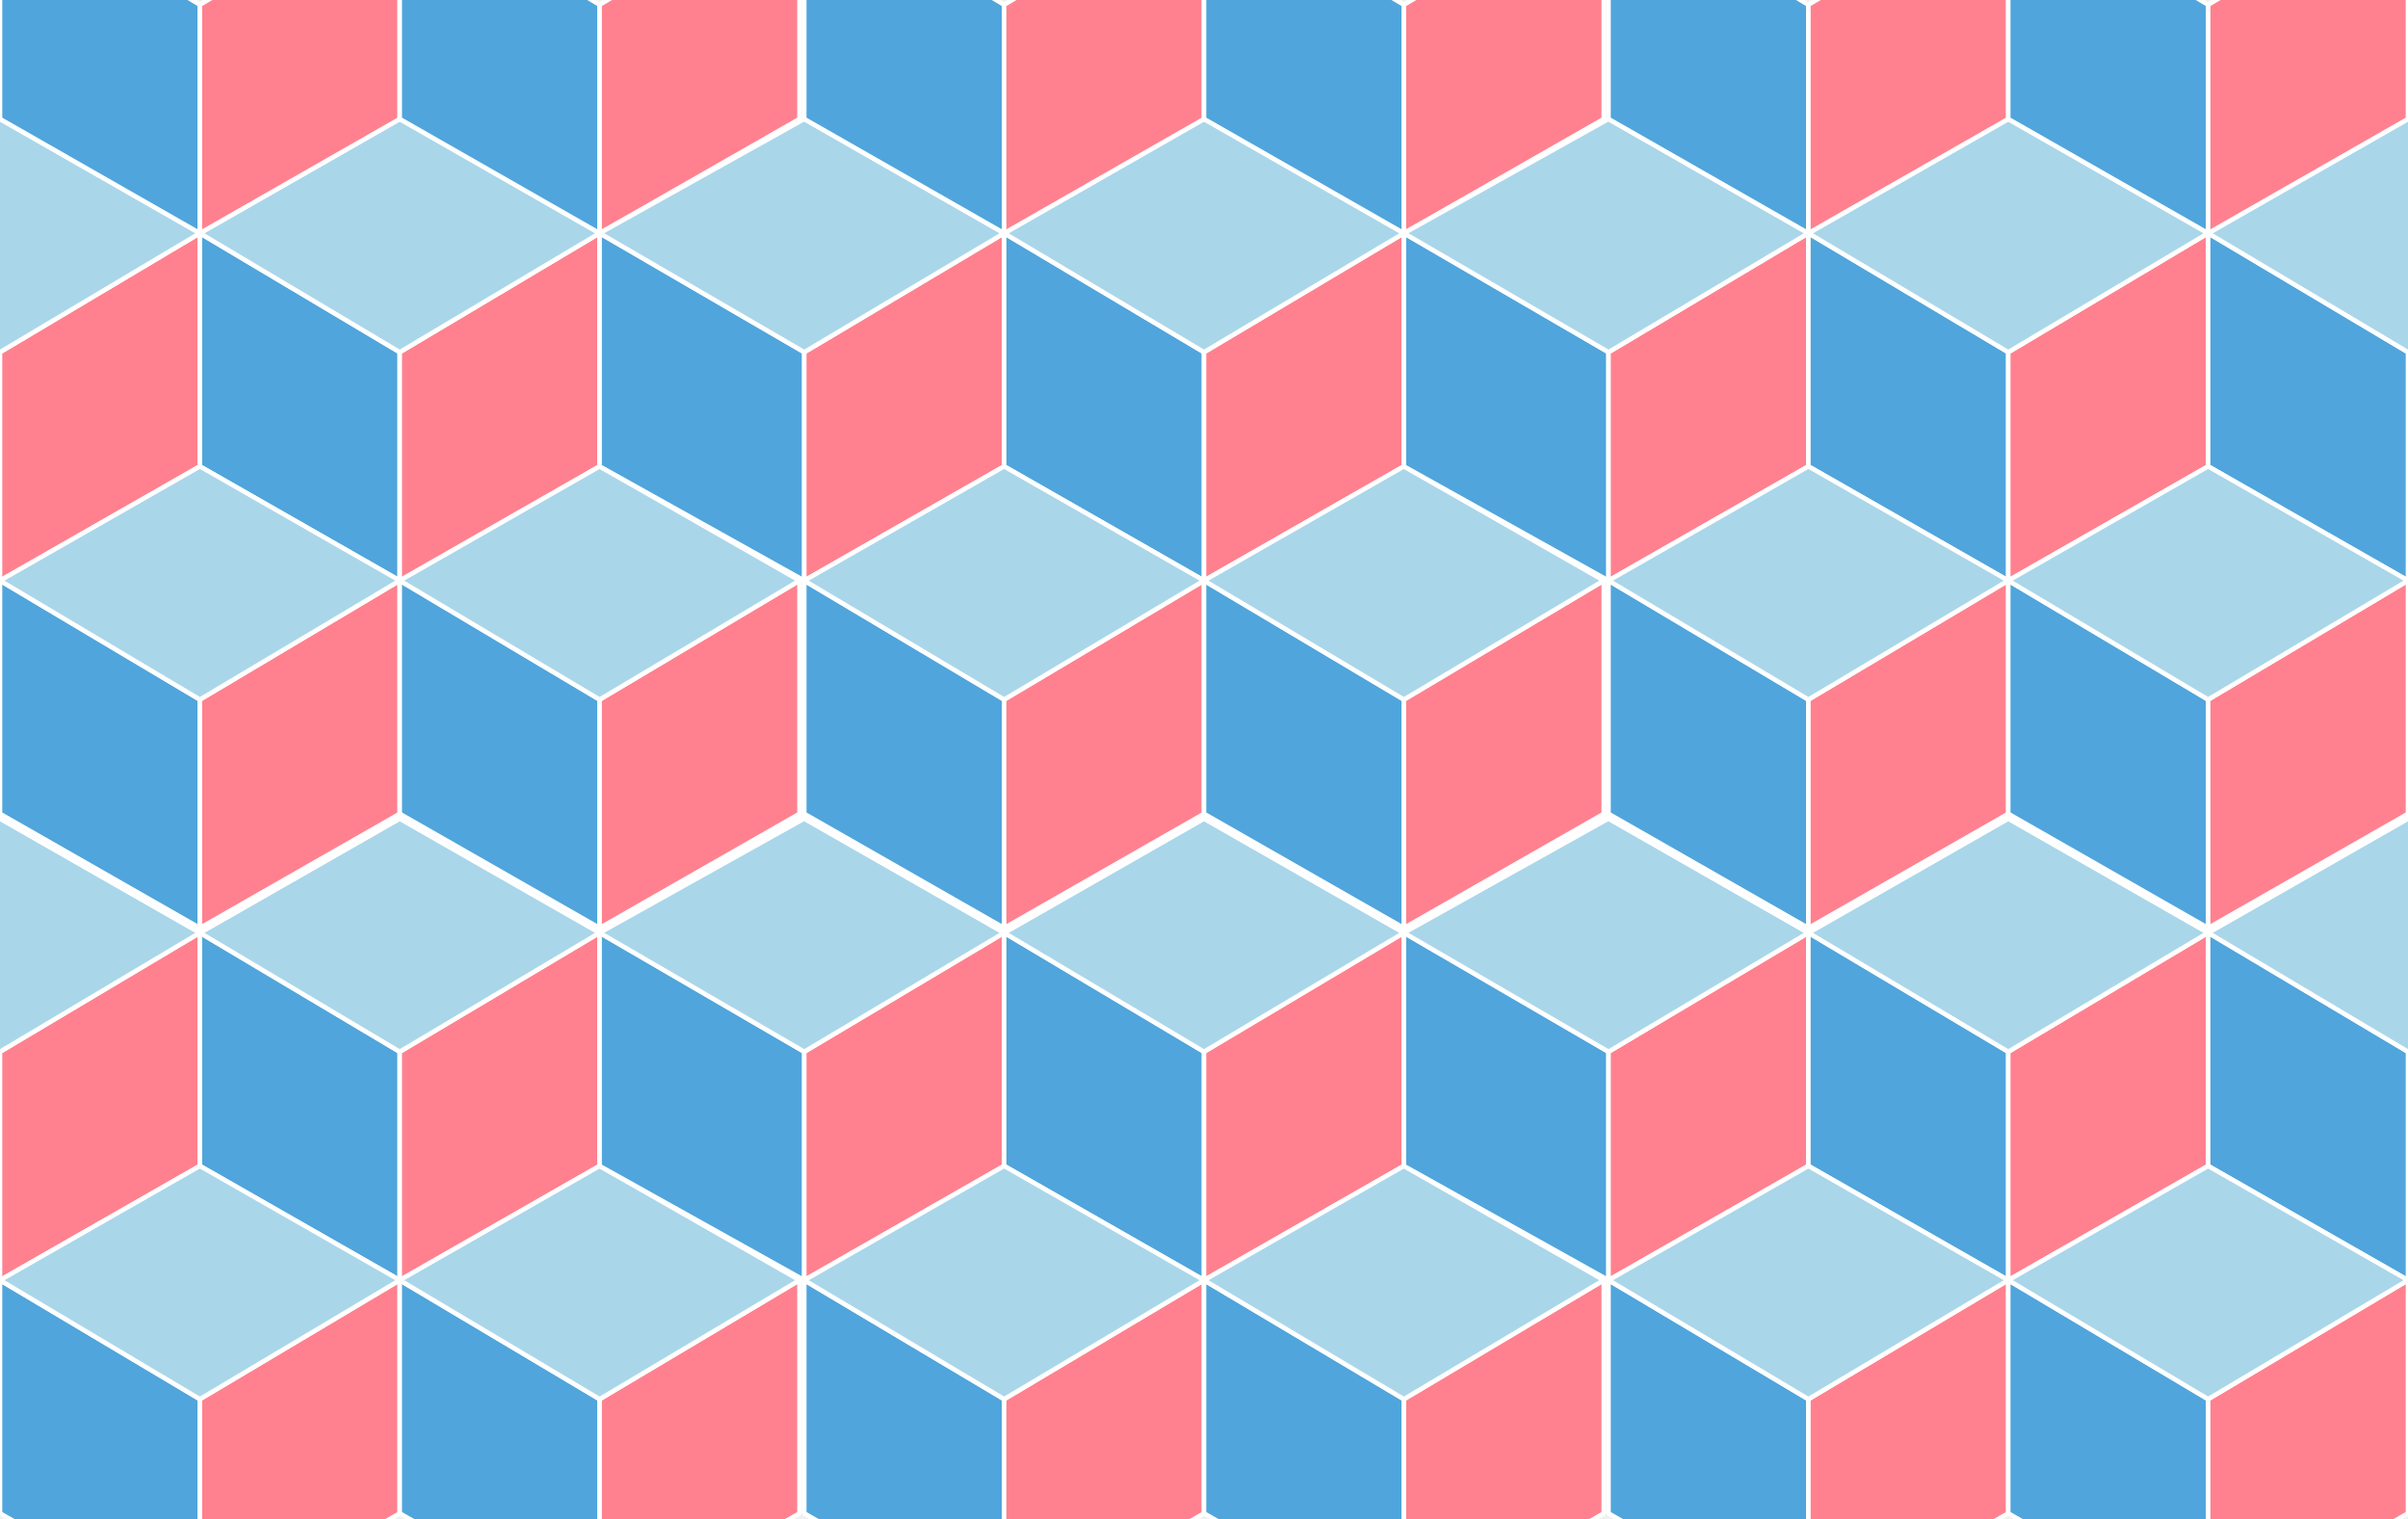
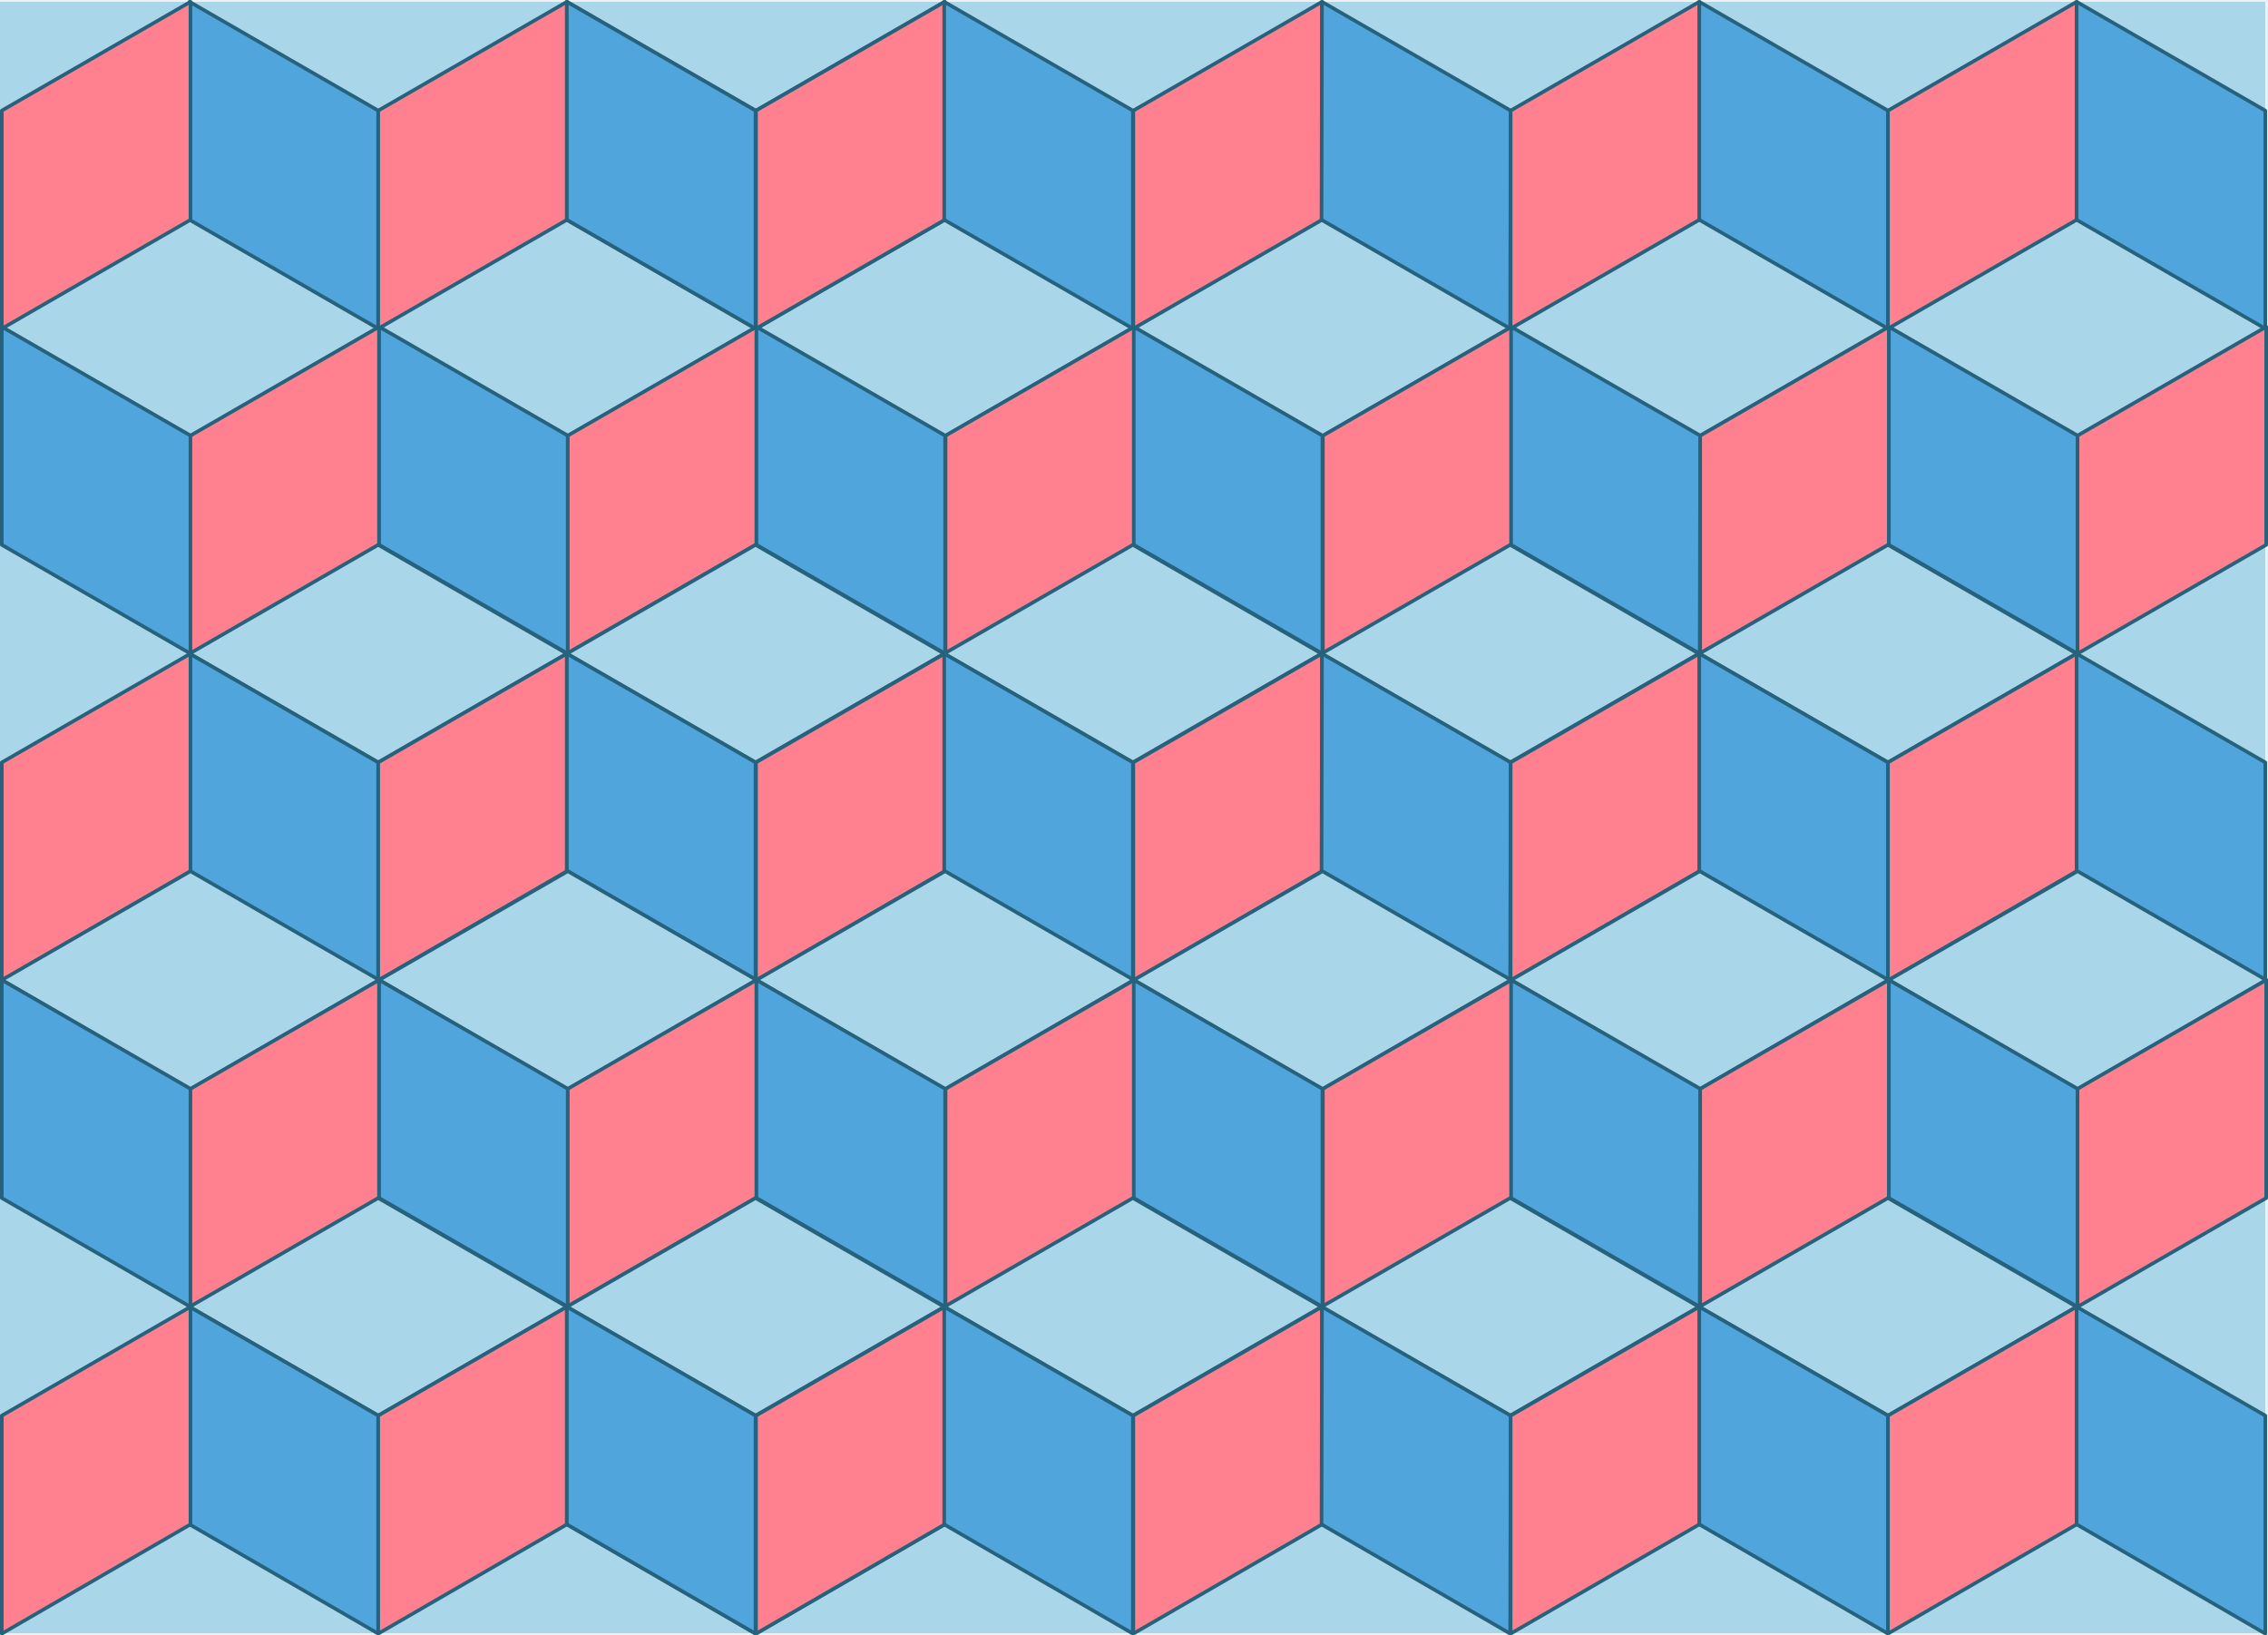
- <svg xmlns="http://www.w3.org/2000/svg" version="1.1" x="0px" y="0px" viewBox="0 0 50.6 31.9" style="enable-background:new 0 0 50.6 31.9;" xml:space="preserve">
-   <style type="text/css">
- 	.st0{fill:#50A5DC;stroke:#FFFFFF;stroke-width:9.524044e-02;stroke-linejoin:bevel;stroke-miterlimit:10;}
- 	.st1{fill:#FF818F;stroke:#FFFFFF;stroke-width:9.524044e-02;stroke-linejoin:bevel;stroke-miterlimit:10;}
- 	.st2{fill:#AAD6EA;stroke:#FFFFFF;stroke-width:9.524044e-02;stroke-linejoin:bevel;stroke-miterlimit:10;}
- </style>
-   <g id="water-drop">
-     <g>
-       <g>
-         <g>
-           <polygon class="st0" points="0,26.9 -4.3,24.5 -4.3,19.6 0,22.1     " />
-           <polygon class="st1" points="4.2,24.5 0,26.9 0,22.1 4.2,19.6     " />
-           <polygon class="st2" points="4.2,19.6 0,22.1 -4.3,19.6 0,17.2     " />
-         </g>
-         <g>
-           <polygon class="st0" points="8.4,26.9 4.2,24.5 4.2,19.6 8.4,22.1     " />
-           <polygon class="st1" points="12.6,24.5 8.4,26.9 8.4,22.1 12.6,19.6     " />
-           <polygon class="st2" points="12.6,19.6 8.4,22.1 4.2,19.6 8.4,17.2     " />
-         </g>
-       </g>
-       <polygon class="st0" points="16.8,26.9 12.6,24.5 12.6,19.6 16.8,22.1   " />
-       <polygon class="st2" points="21,19.6 16.8,22.1 12.6,19.6 16.8,17.2   " />
-       <g>
-         <g>
-           <polygon class="st0" points="4.2,34.2 0,31.8 0,26.9 4.2,29.4     " />
-           <polygon class="st1" points="8.4,31.8 4.2,34.2 4.2,29.4 8.4,26.9     " />
-           <polygon class="st2" points="8.4,26.9 4.2,29.4 0,26.9 4.2,24.5     " />
-         </g>
-         <g>
-           <polygon class="st0" points="12.6,34.2 8.4,31.8 8.4,26.9 12.6,29.4     " />
-           <polygon class="st1" points="16.8,31.8 12.6,34.2 12.6,29.4 16.8,26.9     " />
-           <polygon class="st2" points="16.8,26.9 12.6,29.4 8.4,26.9 12.6,24.5     " />
-         </g>
-       </g>
-       <g>
-         <polygon class="st0" points="4.2,19.6 0,17.2 0,12.3 4.2,14.8    " />
-         <polygon class="st1" points="8.4,17.2 4.2,19.6 4.2,14.8 8.4,12.3    " />
-       </g>
-       <g>
-         <polygon class="st0" points="12.6,19.6 8.4,17.2 8.4,12.3 12.6,14.8    " />
-         <polygon class="st1" points="16.8,17.2 12.6,19.6 12.6,14.8 16.8,12.3    " />
-       </g>
-     </g>
-   </g>
-   <g id="Layer_2">
-     <g>
-       <g>
-         <g>
-           <polygon class="st0" points="16.9,26.9 12.6,24.5 12.6,19.6 16.9,22.1     " />
-           <polygon class="st1" points="21.1,24.5 16.9,26.9 16.9,22.1 21.1,19.6     " />
-           <polygon class="st2" points="21.1,19.6 16.9,22.1 12.6,19.6 16.9,17.2     " />
-         </g>
-         <g>
-           <polygon class="st0" points="25.3,26.9 21.1,24.5 21.1,19.6 25.3,22.1     " />
-           <polygon class="st1" points="29.5,24.5 25.3,26.9 25.3,22.1 29.5,19.6     " />
-           <polygon class="st2" points="29.5,19.6 25.3,22.1 21.1,19.6 25.3,17.2     " />
-         </g>
-       </g>
-       <polygon class="st0" points="33.7,26.9 29.5,24.5 29.5,19.6 33.7,22.1   " />
-       <polygon class="st2" points="37.9,19.6 33.7,22.1 29.5,19.6 33.7,17.2   " />
-       <g>
-         <g>
-           <polygon class="st0" points="21.1,34.2 16.9,31.8 16.9,26.9 21.1,29.4     " />
-           <polygon class="st1" points="25.3,31.8 21.1,34.2 21.1,29.4 25.3,26.9     " />
-           <polygon class="st2" points="25.3,26.9 21.1,29.4 16.9,26.9 21.1,24.5     " />
-         </g>
-         <g>
-           <polygon class="st0" points="29.5,34.2 25.3,31.8 25.3,26.9 29.5,29.4     " />
-           <polygon class="st1" points="33.7,31.8 29.5,34.2 29.5,29.4 33.7,26.9     " />
-           <polygon class="st2" points="33.7,26.9 29.5,29.4 25.3,26.9 29.5,24.5     " />
-         </g>
-       </g>
-       <g>
-         <polygon class="st0" points="21.1,19.6 16.9,17.2 16.9,12.3 21.1,14.8    " />
-         <polygon class="st1" points="25.3,17.2 21.1,19.6 21.1,14.8 25.3,12.3    " />
-       </g>
-       <g>
-         <polygon class="st0" points="29.5,19.6 25.3,17.2 25.3,12.3 29.5,14.8    " />
-         <polygon class="st1" points="33.7,17.2 29.5,19.6 29.5,14.8 33.7,12.3    " />
-       </g>
-     </g>
-     <g>
-       <g>
-         <g>
-           <polygon class="st0" points="33.8,26.9 29.5,24.5 29.5,19.6 33.8,22.1     " />
-           <polygon class="st1" points="38,24.5 33.8,26.9 33.8,22.1 38,19.6     " />
-           <polygon class="st2" points="38,19.6 33.8,22.1 29.5,19.6 33.8,17.2     " />
-         </g>
-         <g>
-           <polygon class="st0" points="42.2,26.9 38,24.5 38,19.6 42.2,22.1     " />
-           <polygon class="st1" points="46.4,24.5 42.2,26.9 42.2,22.1 46.4,19.6     " />
-           <polygon class="st2" points="46.4,19.6 42.2,22.1 38,19.6 42.2,17.2     " />
-         </g>
-       </g>
-       <polygon class="st0" points="50.6,26.9 46.4,24.5 46.4,19.6 50.6,22.1   " />
-       <polygon class="st2" points="54.8,19.6 50.6,22.1 46.4,19.6 50.6,17.2   " />
-       <g>
-         <g>
-           <polygon class="st0" points="38,34.2 33.8,31.8 33.8,26.9 38,29.4     " />
-           <polygon class="st1" points="42.2,31.8 38,34.2 38,29.4 42.2,26.9     " />
-           <polygon class="st2" points="42.2,26.9 38,29.4 33.8,26.9 38,24.5     " />
-         </g>
-         <g>
-           <polygon class="st0" points="46.4,34.2 42.2,31.8 42.2,26.9 46.4,29.4     " />
-           <polygon class="st1" points="50.6,31.8 46.4,34.2 46.4,29.4 50.6,26.9     " />
-           <polygon class="st2" points="50.6,26.9 46.4,29.4 42.2,26.9 46.4,24.5     " />
-         </g>
-       </g>
-       <g>
-         <polygon class="st0" points="38,19.6 33.8,17.2 33.8,12.3 38,14.8    " />
-         <polygon class="st1" points="42.2,17.2 38,19.6 38,14.8 42.2,12.3    " />
-       </g>
-       <g>
-         <polygon class="st0" points="46.4,19.6 42.2,17.2 42.2,12.3 46.4,14.8    " />
-         <polygon class="st1" points="50.6,17.2 46.4,19.6 46.4,14.8 50.6,12.3    " />
-       </g>
-     </g>
-     <g>
-       <g>
-         <g>
-           <polygon class="st0" points="0,12.2 -4.3,9.8 -4.3,4.9 0,7.4     " />
-           <polygon class="st1" points="4.2,9.8 0,12.2 0,7.4 4.2,4.9     " />
-           <polygon class="st2" points="4.2,4.9 0,7.4 -4.3,4.9 0,2.5     " />
-         </g>
-         <g>
-           <polygon class="st0" points="8.4,12.2 4.2,9.8 4.2,4.9 8.4,7.4     " />
-           <polygon class="st1" points="12.6,9.8 8.4,12.2 8.4,7.4 12.6,4.9     " />
-           <polygon class="st2" points="12.6,4.9 8.4,7.4 4.2,4.9 8.4,2.5     " />
-         </g>
-       </g>
-       <polygon class="st0" points="16.8,12.2 12.6,9.8 12.6,4.9 16.8,7.4   " />
-       <polygon class="st2" points="21,4.9 16.8,7.4 12.6,4.9 16.8,2.5   " />
-       <g>
-         <g>
-           <polygon class="st0" points="4.2,19.5 0,17.1 0,12.2 4.2,14.7     " />
-           <polygon class="st1" points="8.4,17.1 4.2,19.5 4.2,14.7 8.4,12.2     " />
-           <polygon class="st2" points="8.4,12.2 4.2,14.7 0,12.2 4.2,9.8     " />
-         </g>
-         <g>
-           <polygon class="st0" points="12.6,19.5 8.4,17.1 8.4,12.2 12.6,14.7     " />
-           <polygon class="st1" points="16.8,17.1 12.6,19.5 12.6,14.7 16.8,12.2     " />
-           <polygon class="st2" points="16.8,12.2 12.6,14.7 8.4,12.2 12.6,9.8     " />
-         </g>
-       </g>
-       <g>
-         <polygon class="st0" points="4.2,4.9 0,2.5 0,-2.4 4.2,0.1    " />
-         <polygon class="st1" points="8.4,2.5 4.2,4.9 4.2,0.1 8.4,-2.4    " />
-       </g>
-       <g>
-         <polygon class="st0" points="12.6,4.9 8.4,2.5 8.4,-2.4 12.6,0.1    " />
-         <polygon class="st1" points="16.8,2.5 12.6,4.9 12.6,0.1 16.8,-2.4    " />
-       </g>
-     </g>
-     <g>
-       <g>
-         <g>
-           <polygon class="st0" points="16.9,12.2 12.6,9.8 12.6,4.9 16.9,7.4     " />
-           <polygon class="st1" points="21.1,9.8 16.9,12.2 16.9,7.4 21.1,4.9     " />
-           <polygon class="st2" points="21.1,4.9 16.9,7.4 12.6,4.9 16.9,2.5     " />
-         </g>
-         <g>
-           <polygon class="st0" points="25.3,12.2 21.1,9.8 21.1,4.9 25.3,7.4     " />
-           <polygon class="st1" points="29.5,9.8 25.3,12.2 25.3,7.4 29.5,4.9     " />
-           <polygon class="st2" points="29.5,4.9 25.3,7.4 21.1,4.9 25.3,2.5     " />
-         </g>
-       </g>
-       <polygon class="st0" points="33.7,12.2 29.5,9.8 29.5,4.9 33.7,7.4   " />
-       <polygon class="st2" points="37.9,4.9 33.7,7.4 29.5,4.9 33.7,2.5   " />
-       <g>
-         <g>
-           <polygon class="st0" points="21.1,19.5 16.9,17.1 16.9,12.2 21.1,14.7     " />
-           <polygon class="st1" points="25.3,17.1 21.1,19.5 21.1,14.7 25.3,12.2     " />
-           <polygon class="st2" points="25.3,12.2 21.1,14.7 16.9,12.2 21.1,9.8     " />
-         </g>
-         <g>
-           <polygon class="st0" points="29.5,19.5 25.3,17.1 25.3,12.2 29.5,14.7     " />
-           <polygon class="st1" points="33.7,17.1 29.5,19.5 29.5,14.7 33.7,12.2     " />
-           <polygon class="st2" points="33.7,12.2 29.5,14.7 25.3,12.2 29.5,9.8     " />
-         </g>
-       </g>
-       <g>
-         <polygon class="st0" points="21.1,4.9 16.9,2.5 16.9,-2.4 21.1,0.1    " />
-         <polygon class="st1" points="25.3,2.5 21.1,4.9 21.1,0.1 25.3,-2.4    " />
-       </g>
-       <g>
-         <polygon class="st0" points="29.5,4.9 25.3,2.5 25.3,-2.4 29.5,0.1    " />
-         <polygon class="st1" points="33.7,2.5 29.5,4.9 29.5,0.1 33.7,-2.4    " />
-       </g>
-     </g>
-     <g>
-       <g>
-         <g>
-           <polygon class="st0" points="33.8,12.2 29.5,9.8 29.5,4.9 33.8,7.4     " />
-           <polygon class="st1" points="38,9.8 33.8,12.2 33.8,7.4 38,4.9     " />
-           <polygon class="st2" points="38,4.9 33.8,7.4 29.5,4.9 33.8,2.5     " />
-         </g>
-         <g>
-           <polygon class="st0" points="42.2,12.2 38,9.8 38,4.9 42.2,7.4     " />
-           <polygon class="st1" points="46.4,9.8 42.2,12.2 42.2,7.4 46.4,4.9     " />
-           <polygon class="st2" points="46.4,4.9 42.2,7.4 38,4.9 42.2,2.5     " />
-         </g>
-       </g>
-       <polygon class="st0" points="50.6,12.2 46.4,9.8 46.4,4.9 50.6,7.4   " />
-       <polygon class="st2" points="54.8,4.9 50.6,7.4 46.4,4.9 50.6,2.5   " />
-       <g>
-         <g>
-           <polygon class="st0" points="38,19.5 33.8,17.1 33.8,12.2 38,14.7     " />
-           <polygon class="st1" points="42.2,17.1 38,19.5 38,14.7 42.2,12.2     " />
-           <polygon class="st2" points="42.2,12.2 38,14.7 33.8,12.2 38,9.8     " />
-         </g>
-         <g>
-           <polygon class="st0" points="46.4,19.5 42.2,17.1 42.2,12.2 46.4,14.7     " />
-           <polygon class="st1" points="50.6,17.1 46.4,19.5 46.4,14.7 50.6,12.2     " />
-           <polygon class="st2" points="50.6,12.2 46.4,14.7 42.2,12.2 46.4,9.8     " />
-         </g>
-       </g>
-       <g>
-         <polygon class="st0" points="38,4.9 33.8,2.5 33.8,-2.4 38,0.1    " />
-         <polygon class="st1" points="42.2,2.5 38,4.9 38,0.1 42.2,-2.4    " />
-       </g>
-       <g>
-         <polygon class="st0" points="46.4,4.9 42.2,2.5 42.2,-2.4 46.4,0.1    " />
-         <polygon class="st1" points="50.6,2.5 46.4,4.9 46.4,0.1 50.6,-2.4    " />
-       </g>
-     </g>
-   </g>
+ <svg xmlns="http://www.w3.org/2000/svg" id="Layer_4" data-name="water-drop-pattern" viewBox="0 0 50.25 36.22" preserveAspectRatio="xMidYMid slice">
+   <rect y="0.04" width="50.19" height="36.14" fill="#aad6ea" />
+   <polygon points="8.4 7.25 4.22 9.66 0.04 7.25 4.22 4.83 8.4 7.25" fill="#aad6ea" stroke="#27627d" stroke-linecap="round" stroke-linejoin="round" stroke-width="0.08" />
+   <polygon points="4.22 14.48 0.04 12.07 0.04 7.24 4.22 9.65 4.22 14.48" fill="#50a5dc" stroke="#27627d" stroke-linecap="round" stroke-linejoin="round" stroke-width="0.08" />
+   <polygon points="8.4 12.07 4.22 14.48 4.22 9.65 8.4 7.24 8.4 12.07" fill="#ff818f" stroke="#27627d" stroke-linecap="round" stroke-linejoin="round" stroke-width="0.08" />
+   <polygon points="16.76 7.25 12.58 9.66 8.4 7.25 12.58 4.83 16.76 7.25" fill="#aad6ea" stroke="#27627d" stroke-linecap="round" stroke-linejoin="round" stroke-width="0.08" />
+   <polygon points="12.58 14.48 8.4 12.07 8.4 7.24 12.58 9.65 12.58 14.48" fill="#50a5dc" stroke="#27627d" stroke-linecap="round" stroke-linejoin="round" stroke-width="0.08" />
+   <polygon points="16.76 12.07 12.58 14.48 12.58 9.65 16.76 7.24 16.76 12.07" fill="#ff818f" stroke="#27627d" stroke-linecap="round" stroke-linejoin="round" stroke-width="0.08" />
+   <polygon points="16.76 7.25 12.58 9.66 8.4 7.25 12.58 4.83 16.76 7.25" fill="#aad6ea" stroke="#27627d" stroke-linecap="round" stroke-linejoin="round" stroke-width="0.08" />
+   <polygon points="12.58 14.48 8.4 12.07 8.4 7.24 12.58 9.65 12.58 14.48" fill="#50a5dc" stroke="#27627d" stroke-linecap="round" stroke-linejoin="round" stroke-width="0.08" />
+   <polygon points="16.76 12.07 12.58 14.48 12.58 9.65 16.76 7.24 16.76 12.07" fill="#ff818f" stroke="#27627d" stroke-linecap="round" stroke-linejoin="round" stroke-width="0.08" />
+   <polygon points="25.12 7.25 20.94 9.66 16.76 7.25 20.94 4.83 25.12 7.25" fill="#aad6ea" stroke="#27627d" stroke-linecap="round" stroke-linejoin="round" stroke-width="0.08" />
+   <polygon points="20.94 14.48 16.76 12.07 16.76 7.24 20.94 9.65 20.94 14.48" fill="#50a5dc" stroke="#27627d" stroke-linecap="round" stroke-linejoin="round" stroke-width="0.08" />
+   <polygon points="25.13 12.07 20.95 14.48 20.95 9.65 25.13 7.24 25.13 12.07" fill="#ff818f" stroke="#27627d" stroke-linecap="round" stroke-linejoin="round" stroke-width="0.08" />
+   <polygon points="33.48 7.25 29.3 9.66 25.12 7.25 29.3 4.83 33.48 7.25" fill="#aad6ea" stroke="#27627d" stroke-linecap="round" stroke-linejoin="round" stroke-width="0.08" />
+   <polygon points="29.3 14.48 25.12 12.07 25.12 7.24 29.3 9.65 29.3 14.48" fill="#50a5dc" stroke="#27627d" stroke-linecap="round" stroke-linejoin="round" stroke-width="0.08" />
+   <polygon points="33.49 12.07 29.31 14.48 29.31 9.65 33.49 7.24 33.49 12.07" fill="#ff818f" stroke="#27627d" stroke-linecap="round" stroke-linejoin="round" stroke-width="0.08" />
+   <polygon points="41.84 7.25 37.66 9.66 33.48 7.25 37.66 4.83 41.84 7.25" fill="#aad6ea" stroke="#27627d" stroke-linecap="round" stroke-linejoin="round" stroke-width="0.08" />
+   <polygon points="37.66 14.48 33.48 12.07 33.48 7.24 37.67 9.65 37.66 14.48" fill="#50a5dc" stroke="#27627d" stroke-linecap="round" stroke-linejoin="round" stroke-width="0.08" />
+   <polygon points="41.85 12.07 37.67 14.48 37.67 9.65 41.85 7.24 41.85 12.07" fill="#ff818f" stroke="#27627d" stroke-linecap="round" stroke-linejoin="round" stroke-width="0.08" />
+   <polygon points="50.21 7.25 46.03 9.66 41.85 7.25 46.03 4.83 50.21 7.25" fill="#aad6ea" stroke="#27627d" stroke-linecap="round" stroke-linejoin="round" stroke-width="0.08" />
+   <polygon points="46.03 14.48 41.85 12.07 41.85 7.24 46.03 9.65 46.03 14.48" fill="#50a5dc" stroke="#27627d" stroke-linecap="round" stroke-linejoin="round" stroke-width="0.08" />
+   <polygon points="50.21 12.07 46.03 14.48 46.03 9.65 50.21 7.24 50.21 12.07" fill="#ff818f" stroke="#27627d" stroke-linecap="round" stroke-linejoin="round" stroke-width="0.08" />
+   <polygon points="12.56 14.48 8.38 16.89 4.2 14.48 8.38 12.07 12.56 14.48" fill="#aad6ea" stroke="#27627d" stroke-linecap="round" stroke-linejoin="round" stroke-width="0.08" />
+   <polygon points="8.38 21.72 4.2 19.3 4.2 14.48 8.38 16.89 8.38 21.72" fill="#50a5dc" stroke="#27627d" stroke-linecap="round" stroke-linejoin="round" stroke-width="0.08" />
+   <polygon points="12.56 19.3 8.38 21.72 8.38 16.89 12.56 14.48 12.56 19.3" fill="#ff818f" stroke="#27627d" stroke-linecap="round" stroke-linejoin="round" stroke-width="0.08" />
+   <polygon points="20.92 14.48 16.74 16.89 12.56 14.48 16.74 12.07 20.92 14.48" fill="#aad6ea" stroke="#27627d" stroke-linecap="round" stroke-linejoin="round" stroke-width="0.08" />
+   <polygon points="16.74 21.72 12.56 19.3 12.56 14.48 16.74 16.89 16.74 21.72" fill="#50a5dc" stroke="#27627d" stroke-linecap="round" stroke-linejoin="round" stroke-width="0.08" />
+   <polygon points="20.93 19.3 16.75 21.72 16.75 16.89 20.93 14.48 20.93 19.3" fill="#ff818f" stroke="#27627d" stroke-linecap="round" stroke-linejoin="round" stroke-width="0.08" />
+   <polygon points="20.92 14.48 16.74 16.89 12.56 14.48 16.74 12.07 20.92 14.48" fill="#aad6ea" stroke="#27627d" stroke-linecap="round" stroke-linejoin="round" stroke-width="0.08" />
+   <polygon points="16.74 21.72 12.56 19.3 12.56 14.48 16.74 16.89 16.74 21.72" fill="#50a5dc" stroke="#27627d" stroke-linecap="round" stroke-linejoin="round" stroke-width="0.08" />
+   <polygon points="20.93 19.3 16.75 21.72 16.75 16.89 20.93 14.48 20.93 19.3" fill="#ff818f" stroke="#27627d" stroke-linecap="round" stroke-linejoin="round" stroke-width="0.08" />
+   <polygon points="29.28 14.48 25.1 16.89 20.92 14.48 25.1 12.07 29.28 14.48" fill="#aad6ea" stroke="#27627d" stroke-linecap="round" stroke-linejoin="round" stroke-width="0.08" />
+   <polygon points="25.1 21.72 20.92 19.3 20.92 14.48 25.1 16.89 25.1 21.72" fill="#50a5dc" stroke="#27627d" stroke-linecap="round" stroke-linejoin="round" stroke-width="0.08" />
+   <polygon points="29.29 19.3 25.11 21.72 25.11 16.89 29.29 14.48 29.29 19.3" fill="#ff818f" stroke="#27627d" stroke-linecap="round" stroke-linejoin="round" stroke-width="0.08" />
+   <polygon points="37.64 14.48 33.46 16.89 29.28 14.48 33.46 12.07 37.64 14.48" fill="#aad6ea" stroke="#27627d" stroke-linecap="round" stroke-linejoin="round" stroke-width="0.08" />
+   <polygon points="33.46 21.72 29.28 19.3 29.29 14.48 33.47 16.89 33.46 21.72" fill="#50a5dc" stroke="#27627d" stroke-linecap="round" stroke-linejoin="round" stroke-width="0.08" />
+   <polygon points="37.65 19.3 33.47 21.72 33.47 16.89 37.65 14.48 37.65 19.3" fill="#ff818f" stroke="#27627d" stroke-linecap="round" stroke-linejoin="round" stroke-width="0.08" />
+   <polygon points="46.01 14.48 41.83 16.89 37.65 14.48 41.83 12.07 46.01 14.48" fill="#aad6ea" stroke="#27627d" stroke-linecap="round" stroke-linejoin="round" stroke-width="0.08" />
+   <polygon points="41.83 21.72 37.65 19.3 37.65 14.48 41.83 16.89 41.83 21.72" fill="#50a5dc" stroke="#27627d" stroke-linecap="round" stroke-linejoin="round" stroke-width="0.08" />
+   <polygon points="46.01 19.3 41.83 21.72 41.83 16.89 46.01 14.48 46.01 19.3" fill="#ff818f" stroke="#27627d" stroke-linecap="round" stroke-linejoin="round" stroke-width="0.08" />
+   <polygon points="50.19 21.72 46.01 19.3 46.01 14.48 50.19 16.89 50.19 21.72" fill="#50a5dc" stroke="#27627d" stroke-linecap="round" stroke-linejoin="round" stroke-width="0.08" />
+   <polygon points="4.22 19.3 0.04 21.72 0.04 16.89 4.22 14.48 4.22 19.3" fill="#ff818f" stroke="#27627d" stroke-linecap="round" stroke-linejoin="round" stroke-width="0.08" />
+   <polygon points="8.38 7.28 4.2 4.87 4.2 0.04 8.38 2.45 8.38 7.28" fill="#50a5dc" stroke="#27627d" stroke-linecap="round" stroke-linejoin="round" stroke-width="0.08" />
+   <polygon points="12.56 4.87 8.38 7.28 8.38 2.45 12.56 0.04 12.56 4.87" fill="#ff818f" stroke="#27627d" stroke-linecap="round" stroke-linejoin="round" stroke-width="0.08" />
+   <polygon points="16.74 7.28 12.56 4.87 12.56 0.04 16.74 2.45 16.74 7.28" fill="#50a5dc" stroke="#27627d" stroke-linecap="round" stroke-linejoin="round" stroke-width="0.08" />
+   <polygon points="20.93 4.87 16.75 7.28 16.75 2.45 20.93 0.04 20.93 4.87" fill="#ff818f" stroke="#27627d" stroke-linecap="round" stroke-linejoin="round" stroke-width="0.08" />
+   <polygon points="16.74 7.28 12.56 4.87 12.56 0.04 16.74 2.45 16.74 7.28" fill="#50a5dc" stroke="#27627d" stroke-linecap="round" stroke-linejoin="round" stroke-width="0.08" />
+   <polygon points="20.93 4.87 16.75 7.28 16.75 2.45 20.93 0.04 20.93 4.87" fill="#ff818f" stroke="#27627d" stroke-linecap="round" stroke-linejoin="round" stroke-width="0.08" />
+   <polygon points="25.1 7.28 20.92 4.87 20.92 0.04 25.1 2.45 25.1 7.28" fill="#50a5dc" stroke="#27627d" stroke-linecap="round" stroke-linejoin="round" stroke-width="0.08" />
+   <polygon points="29.29 4.87 25.11 7.28 25.11 2.45 29.29 0.04 29.29 4.87" fill="#ff818f" stroke="#27627d" stroke-linecap="round" stroke-linejoin="round" stroke-width="0.08" />
+   <polygon points="33.46 7.28 29.28 4.87 29.29 0.04 33.47 2.45 33.46 7.28" fill="#50a5dc" stroke="#27627d" stroke-linecap="round" stroke-linejoin="round" stroke-width="0.08" />
+   <polygon points="37.65 4.87 33.47 7.28 33.47 2.45 37.65 0.04 37.65 4.87" fill="#ff818f" stroke="#27627d" stroke-linecap="round" stroke-linejoin="round" stroke-width="0.08" />
+   <polygon points="41.83 7.28 37.65 4.87 37.65 0.04 41.83 2.45 41.83 7.28" fill="#50a5dc" stroke="#27627d" stroke-linecap="round" stroke-linejoin="round" stroke-width="0.08" />
+   <polygon points="46.01 4.87 41.83 7.28 41.83 2.45 46.01 0.04 46.01 4.87" fill="#ff818f" stroke="#27627d" stroke-linecap="round" stroke-linejoin="round" stroke-width="0.08" />
+   <polygon points="50.19 7.28 46.01 4.87 46.01 0.04 50.19 2.45 50.19 7.28" fill="#50a5dc" stroke="#27627d" stroke-linecap="round" stroke-linejoin="round" stroke-width="0.08" />
+   <polygon points="4.22 4.87 0.04 7.28 0.04 2.45 4.22 0.04 4.22 4.87" fill="#ff818f" stroke="#27627d" stroke-linecap="round" stroke-linejoin="round" stroke-width="0.08" />
+   <polygon points="8.4 21.71 4.22 24.13 0.04 21.71 4.22 19.3 8.4 21.71" fill="#aad6ea" stroke="#27627d" stroke-linecap="round" stroke-linejoin="round" stroke-width="0.08" />
+   <polygon points="4.22 28.95 0.04 26.54 0.04 21.71 4.22 24.12 4.22 28.95" fill="#50a5dc" stroke="#27627d" stroke-linecap="round" stroke-linejoin="round" stroke-width="0.08" />
+   <polygon points="8.4 26.54 4.22 28.95 4.22 24.12 8.4 21.71 8.4 26.54" fill="#ff818f" stroke="#27627d" stroke-linecap="round" stroke-linejoin="round" stroke-width="0.08" />
+   <polygon points="16.76 21.71 12.58 24.13 8.4 21.71 12.58 19.3 16.76 21.71" fill="#aad6ea" stroke="#27627d" stroke-linecap="round" stroke-linejoin="round" stroke-width="0.08" />
+   <polygon points="12.58 28.95 8.4 26.54 8.4 21.71 12.58 24.12 12.58 28.95" fill="#50a5dc" stroke="#27627d" stroke-linecap="round" stroke-linejoin="round" stroke-width="0.08" />
+   <polygon points="16.76 26.54 12.58 28.95 12.58 24.12 16.76 21.71 16.76 26.54" fill="#ff818f" stroke="#27627d" stroke-linecap="round" stroke-linejoin="round" stroke-width="0.08" />
+   <polygon points="16.76 21.71 12.58 24.13 8.4 21.71 12.58 19.3 16.76 21.71" fill="#aad6ea" stroke="#27627d" stroke-linecap="round" stroke-linejoin="round" stroke-width="0.08" />
+   <polygon points="12.58 28.95 8.4 26.54 8.4 21.71 12.58 24.12 12.58 28.95" fill="#50a5dc" stroke="#27627d" stroke-linecap="round" stroke-linejoin="round" stroke-width="0.08" />
+   <polygon points="16.76 26.54 12.58 28.95 12.58 24.12 16.76 21.71 16.76 26.54" fill="#ff818f" stroke="#27627d" stroke-linecap="round" stroke-linejoin="round" stroke-width="0.08" />
+   <polygon points="25.12 21.71 20.94 24.13 16.76 21.71 20.94 19.3 25.12 21.71" fill="#aad6ea" stroke="#27627d" stroke-linecap="round" stroke-linejoin="round" stroke-width="0.08" />
+   <polygon points="20.94 28.95 16.76 26.54 16.76 21.71 20.94 24.12 20.94 28.95" fill="#50a5dc" stroke="#27627d" stroke-linecap="round" stroke-linejoin="round" stroke-width="0.08" />
+   <polygon points="25.13 26.54 20.95 28.95 20.95 24.12 25.13 21.71 25.13 26.54" fill="#ff818f" stroke="#27627d" stroke-linecap="round" stroke-linejoin="round" stroke-width="0.08" />
+   <polygon points="33.48 21.71 29.3 24.13 25.12 21.71 29.3 19.3 33.48 21.71" fill="#aad6ea" stroke="#27627d" stroke-linecap="round" stroke-linejoin="round" stroke-width="0.08" />
+   <polygon points="29.3 28.95 25.12 26.54 25.12 21.71 29.3 24.12 29.3 28.95" fill="#50a5dc" stroke="#27627d" stroke-linecap="round" stroke-linejoin="round" stroke-width="0.08" />
+   <polygon points="33.49 26.54 29.31 28.95 29.31 24.12 33.49 21.71 33.49 26.54" fill="#ff818f" stroke="#27627d" stroke-linecap="round" stroke-linejoin="round" stroke-width="0.08" />
+   <polygon points="41.84 21.71 37.66 24.13 33.48 21.71 37.66 19.3 41.84 21.71" fill="#aad6ea" stroke="#27627d" stroke-linecap="round" stroke-linejoin="round" stroke-width="0.08" />
+   <polygon points="37.66 28.95 33.48 26.54 33.48 21.71 37.67 24.12 37.66 28.95" fill="#50a5dc" stroke="#27627d" stroke-linecap="round" stroke-linejoin="round" stroke-width="0.08" />
+   <polygon points="41.85 26.54 37.67 28.95 37.67 24.12 41.85 21.71 41.85 26.54" fill="#ff818f" stroke="#27627d" stroke-linecap="round" stroke-linejoin="round" stroke-width="0.08" />
+   <polygon points="50.21 21.71 46.03 24.13 41.85 21.71 46.03 19.3 50.21 21.71" fill="#aad6ea" stroke="#27627d" stroke-linecap="round" stroke-linejoin="round" stroke-width="0.08" />
+   <polygon points="46.03 28.95 41.85 26.54 41.85 21.71 46.03 24.12 46.03 28.95" fill="#50a5dc" stroke="#27627d" stroke-linecap="round" stroke-linejoin="round" stroke-width="0.08" />
+   <polygon points="50.21 26.54 46.03 28.95 46.03 24.12 50.21 21.71 50.21 26.54" fill="#ff818f" stroke="#27627d" stroke-linecap="round" stroke-linejoin="round" stroke-width="0.08" />
+   <polygon points="12.56 28.95 8.38 31.36 4.2 28.95 8.38 26.54 12.56 28.95" fill="#aad6ea" stroke="#27627d" stroke-linecap="round" stroke-linejoin="round" stroke-width="0.08" />
+   <polygon points="8.38 36.19 4.2 33.77 4.2 28.95 8.38 31.36 8.38 36.19" fill="#50a5dc" stroke="#27627d" stroke-linecap="round" stroke-linejoin="round" stroke-width="0.08" />
+   <polygon points="12.56 33.77 8.38 36.19 8.38 31.36 12.56 28.95 12.56 33.77" fill="#ff818f" stroke="#27627d" stroke-linecap="round" stroke-linejoin="round" stroke-width="0.08" />
+   <polygon points="20.92 28.95 16.74 31.36 12.56 28.95 16.74 26.54 20.92 28.95" fill="#aad6ea" stroke="#27627d" stroke-linecap="round" stroke-linejoin="round" stroke-width="0.08" />
+   <polygon points="16.74 36.19 12.56 33.77 12.56 28.95 16.74 31.36 16.74 36.19" fill="#50a5dc" stroke="#27627d" stroke-linecap="round" stroke-linejoin="round" stroke-width="0.08" />
+   <polygon points="20.93 33.77 16.75 36.19 16.75 31.36 20.93 28.95 20.93 33.77" fill="#ff818f" stroke="#27627d" stroke-linecap="round" stroke-linejoin="round" stroke-width="0.08" />
+   <polygon points="20.92 28.95 16.74 31.36 12.56 28.95 16.74 26.54 20.92 28.95" fill="#aad6ea" stroke="#27627d" stroke-linecap="round" stroke-linejoin="round" stroke-width="0.08" />
+   <polygon points="16.74 36.19 12.56 33.77 12.56 28.95 16.74 31.36 16.74 36.19" fill="#50a5dc" stroke="#27627d" stroke-linecap="round" stroke-linejoin="round" stroke-width="0.08" />
+   <polygon points="20.93 33.77 16.75 36.19 16.75 31.36 20.93 28.95 20.93 33.77" fill="#ff818f" stroke="#27627d" stroke-linecap="round" stroke-linejoin="round" stroke-width="0.08" />
+   <polygon points="29.28 28.95 25.1 31.36 20.92 28.95 25.1 26.54 29.28 28.95" fill="#aad6ea" stroke="#27627d" stroke-linecap="round" stroke-linejoin="round" stroke-width="0.08" />
+   <polygon points="25.1 36.19 20.92 33.77 20.92 28.95 25.1 31.36 25.1 36.19" fill="#50a5dc" stroke="#27627d" stroke-linecap="round" stroke-linejoin="round" stroke-width="0.08" />
+   <polygon points="29.29 33.77 25.11 36.19 25.11 31.36 29.29 28.95 29.29 33.77" fill="#ff818f" stroke="#27627d" stroke-linecap="round" stroke-linejoin="round" stroke-width="0.08" />
+   <polygon points="37.64 28.95 33.46 31.36 29.28 28.95 33.46 26.54 37.64 28.95" fill="#aad6ea" stroke="#27627d" stroke-linecap="round" stroke-linejoin="round" stroke-width="0.08" />
+   <polygon points="33.46 36.19 29.28 33.77 29.29 28.95 33.47 31.36 33.46 36.19" fill="#50a5dc" stroke="#27627d" stroke-linecap="round" stroke-linejoin="round" stroke-width="0.08" />
+   <polygon points="37.65 33.77 33.47 36.19 33.47 31.36 37.65 28.95 37.65 33.77" fill="#ff818f" stroke="#27627d" stroke-linecap="round" stroke-linejoin="round" stroke-width="0.08" />
+   <polygon points="46.01 28.95 41.83 31.36 37.65 28.95 41.83 26.54 46.01 28.95" fill="#aad6ea" stroke="#27627d" stroke-linecap="round" stroke-linejoin="round" stroke-width="0.08" />
+   <polygon points="41.83 36.19 37.65 33.77 37.65 28.95 41.83 31.36 41.83 36.19" fill="#50a5dc" stroke="#27627d" stroke-linecap="round" stroke-linejoin="round" stroke-width="0.08" />
+   <polygon points="46.01 33.77 41.83 36.19 41.83 31.36 46.01 28.95 46.01 33.77" fill="#ff818f" stroke="#27627d" stroke-linecap="round" stroke-linejoin="round" stroke-width="0.08" />
+   <polygon points="50.19 36.19 46.01 33.77 46.01 28.95 50.19 31.36 50.19 36.19" fill="#50a5dc" stroke="#27627d" stroke-linecap="round" stroke-linejoin="round" stroke-width="0.08" />
+   <polygon points="4.22 33.77 0.04 36.19 0.04 31.36 4.22 28.95 4.22 33.77" fill="#ff818f" stroke="#27627d" stroke-linecap="round" stroke-linejoin="round" stroke-width="0.08" />
</svg>
